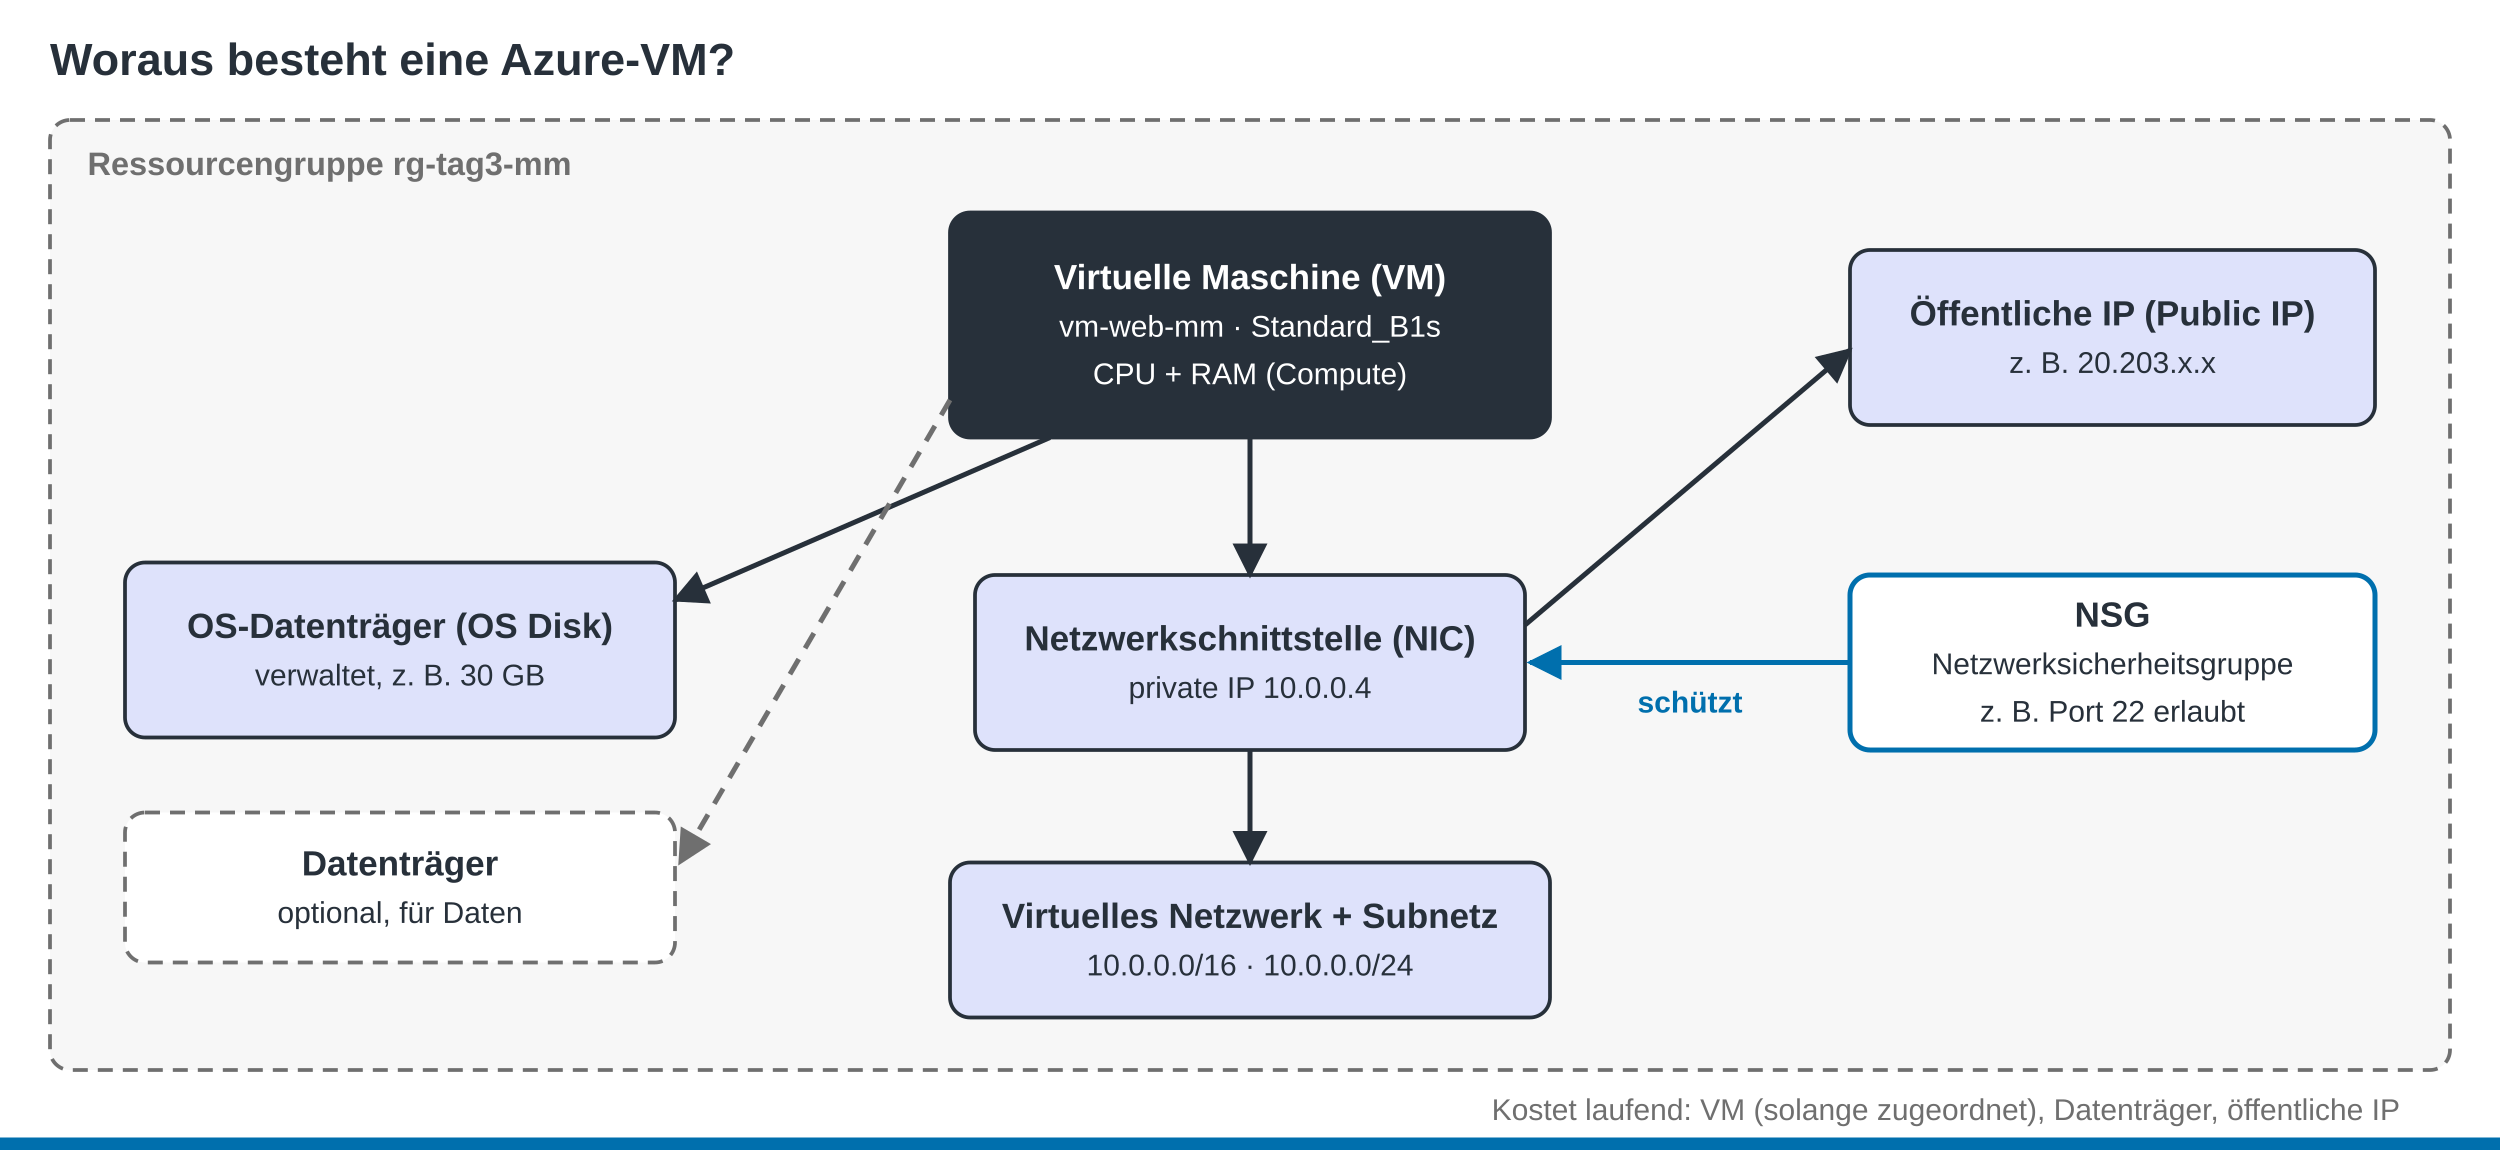
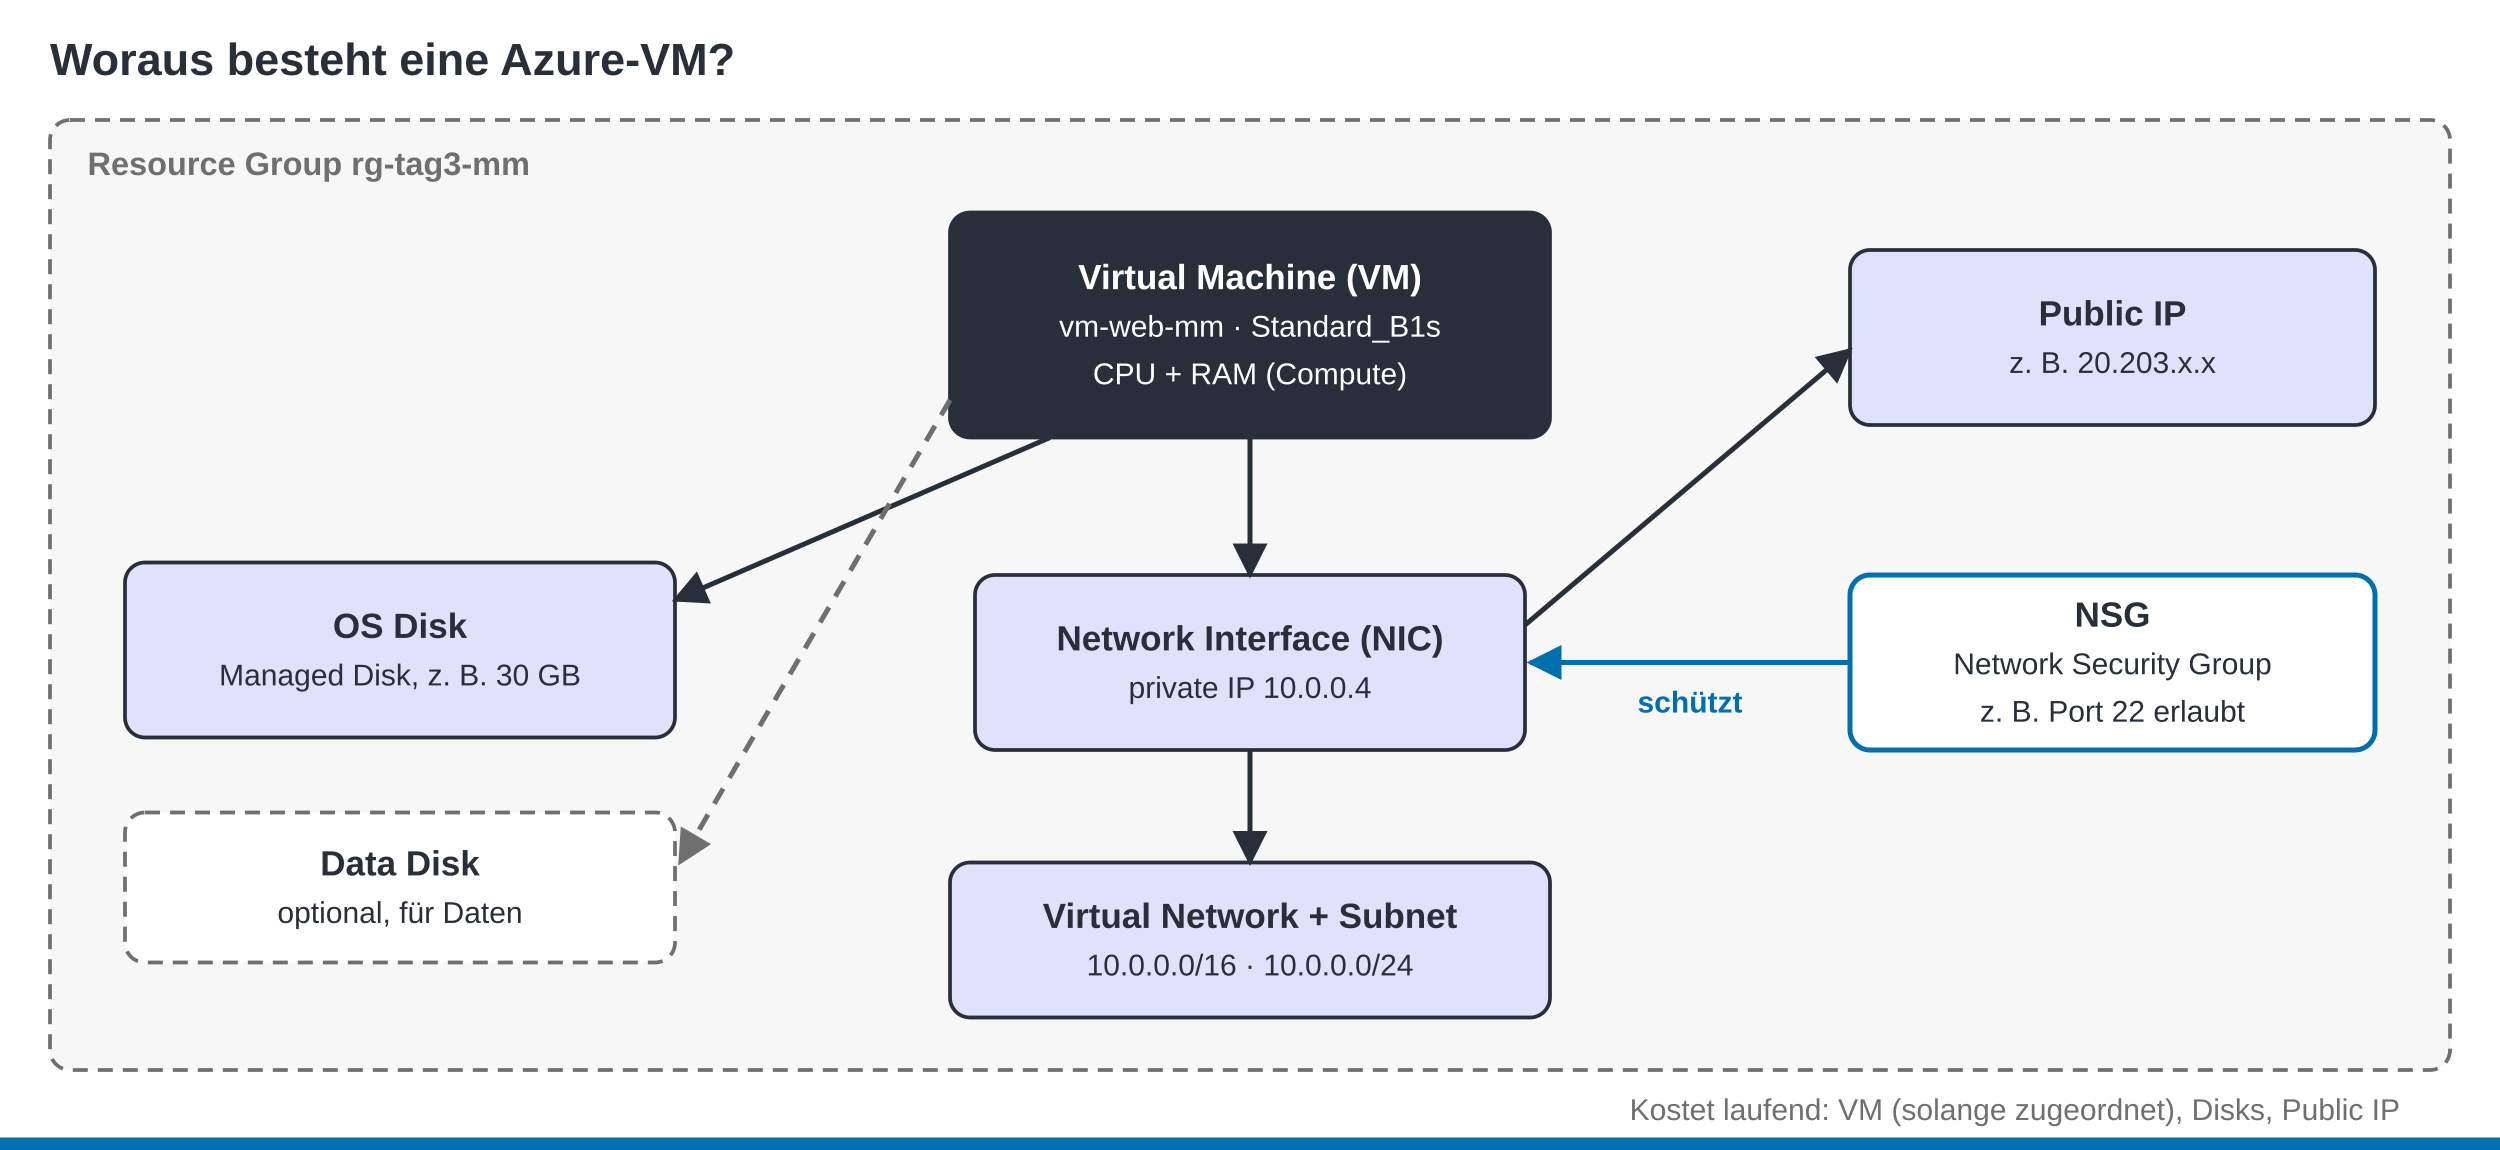
- <svg xmlns="http://www.w3.org/2000/svg" viewBox="0 0 1000 460" width="1000" height="460" font-family="'Segoe UI', Arial, Helvetica, sans-serif" role="img" aria-label="Bestandteile einer Azure-VM: Compute, Datenträger, NIC, VNet, öffentliche IP und NSG">
+ <svg xmlns="http://www.w3.org/2000/svg" viewBox="0 0 1000 460" width="1000" height="460" font-family="'Segoe UI', Arial, Helvetica, sans-serif" role="img" aria-label="Bestandteile einer Azure-VM: Compute, Disks, NIC, VNet, Public IP und NSG">
  <defs>
    <marker id="aD" viewBox="0 0 10 10" refX="9" refY="5" markerWidth="7" markerHeight="7" orient="auto-start-reverse">
      <path d="M0 0 L10 5 L0 10 z" fill="#27303A" />
    </marker>
    <marker id="aB" viewBox="0 0 10 10" refX="9" refY="5" markerWidth="7" markerHeight="7" orient="auto-start-reverse">
      <path d="M0 0 L10 5 L0 10 z" fill="#006FAD" />
    </marker>
    <marker id="aO" viewBox="0 0 10 10" refX="9" refY="5" markerWidth="7" markerHeight="7" orient="auto-start-reverse">
      <path d="M0 0 L10 5 L0 10 z" fill="#2E7D32" />
    </marker>
    <marker id="aN" viewBox="0 0 10 10" refX="9" refY="5" markerWidth="7" markerHeight="7" orient="auto-start-reverse">
      <path d="M0 0 L10 5 L0 10 z" fill="#B3261E" />
    </marker>
    <marker id="aG" viewBox="0 0 10 10" refX="9" refY="5" markerWidth="7" markerHeight="7" orient="auto-start-reverse">
      <path d="M0 0 L10 5 L0 10 z" fill="#6F6F6F" />
    </marker>
  </defs>
  <rect width="1000" height="460" fill="#FFFFFF" />
  <rect x="0" y="455" width="1000" height="5" fill="#006FAD" />
  <text x="20" y="30" font-size="18" fill="#27303A" font-weight="bold" text-anchor="start">Woraus besteht eine Azure-VM?</text>
  <rect x="20" y="48" width="960" height="380" rx="8" fill="#F7F7F7" stroke="#6F6F6F" stroke-width="1.5" stroke-dasharray="6 4" />
-   <text x="35" y="70" font-size="13" fill="#6F6F6F" font-weight="bold" text-anchor="start">Ressourcengruppe rg-tag3-mm</text>
+   <text x="35" y="70" font-size="13" fill="#6F6F6F" font-weight="bold" text-anchor="start">Resource Group rg-tag3-mm</text>
  <rect x="380" y="85" width="240" height="90" rx="8" fill="#27303A" stroke="#27303A" stroke-width="1.5" />
-   <text x="500.0" y="115.667" font-size="14" fill="#FFFFFF" font-weight="bold" text-anchor="middle">Virtuelle Maschine (VM)</text>
+   <text x="500.0" y="115.667" font-size="14" fill="#FFFFFF" font-weight="bold" text-anchor="middle">Virtual Machine (VM)</text>
  <text x="500.0" y="134.667" font-size="12" fill="#FFFFFF" font-weight="normal" text-anchor="middle">vm-web-mm · Standard_B1s</text>
  <text x="500.0" y="153.667" font-size="12" fill="#FFFFFF" font-weight="normal" text-anchor="middle">CPU + RAM (Compute)</text>
  <rect x="50" y="225" width="220" height="70" rx="8" fill="#DEE2FB" stroke="#27303A" stroke-width="1.5" />
-   <text x="160.0" y="255.167" font-size="14" fill="#27303A" font-weight="bold" text-anchor="middle">OS-Datenträger (OS Disk)</text>
-   <text x="160.0" y="274.167" font-size="12" fill="#27303A" font-weight="normal" text-anchor="middle">verwaltet, z. B. 30 GB</text>
+   <text x="160.0" y="255.167" font-size="14" fill="#27303A" font-weight="bold" text-anchor="middle">OS Disk</text>
+   <text x="160.0" y="274.167" font-size="12" fill="#27303A" font-weight="normal" text-anchor="middle">Managed Disk, z. B. 30 GB</text>
  <rect x="50" y="325" width="220" height="60" rx="8" fill="#FFFFFF" stroke="#6F6F6F" stroke-width="1.5" stroke-dasharray="6 4" />
-   <text x="160.0" y="350.167" font-size="14" fill="#27303A" font-weight="bold" text-anchor="middle">Datenträger</text>
+   <text x="160.0" y="350.167" font-size="14" fill="#27303A" font-weight="bold" text-anchor="middle">Data Disk</text>
  <text x="160.0" y="369.167" font-size="12" fill="#27303A" font-weight="normal" text-anchor="middle">optional, für Daten</text>
  <rect x="390" y="230" width="220" height="70" rx="8" fill="#DEE2FB" stroke="#27303A" stroke-width="1.5" />
-   <text x="500.0" y="260.167" font-size="14" fill="#27303A" font-weight="bold" text-anchor="middle">Netzwerkschnittstelle (NIC)</text>
+   <text x="500.0" y="260.167" font-size="14" fill="#27303A" font-weight="bold" text-anchor="middle">Network Interface (NIC)</text>
  <text x="500.0" y="279.167" font-size="12" fill="#27303A" font-weight="normal" text-anchor="middle">private IP 10.0.0.4</text>
  <rect x="380" y="345" width="240" height="62" rx="8" fill="#DEE2FB" stroke="#27303A" stroke-width="1.5" />
-   <text x="500.0" y="371.167" font-size="14" fill="#27303A" font-weight="bold" text-anchor="middle">Virtuelles Netzwerk + Subnetz</text>
+   <text x="500.0" y="371.167" font-size="14" fill="#27303A" font-weight="bold" text-anchor="middle">Virtual Network + Subnet</text>
  <text x="500.0" y="390.167" font-size="12" fill="#27303A" font-weight="normal" text-anchor="middle">10.0.0.0/16 · 10.0.0.0/24</text>
  <rect x="740" y="100" width="210" height="70" rx="8" fill="#DEE2FB" stroke="#27303A" stroke-width="1.5" />
-   <text x="845.0" y="130.167" font-size="14" fill="#27303A" font-weight="bold" text-anchor="middle">Öffentliche IP (Public IP)</text>
+   <text x="845.0" y="130.167" font-size="14" fill="#27303A" font-weight="bold" text-anchor="middle">Public IP</text>
  <text x="845.0" y="149.167" font-size="12" fill="#27303A" font-weight="normal" text-anchor="middle">z. B. 20.203.x.x</text>
  <rect x="740" y="230" width="210" height="70" rx="8" fill="#FFFFFF" stroke="#006FAD" stroke-width="2" />
  <text x="845.0" y="250.667" font-size="14" fill="#27303A" font-weight="bold" text-anchor="middle">NSG</text>
-   <text x="845.0" y="269.667" font-size="12" fill="#27303A" font-weight="normal" text-anchor="middle">Netzwerksicherheitsgruppe</text>
+   <text x="845.0" y="269.667" font-size="12" fill="#27303A" font-weight="normal" text-anchor="middle">Network Security Group</text>
  <text x="845.0" y="288.667" font-size="12" fill="#27303A" font-weight="normal" text-anchor="middle">z. B. Port 22 erlaubt</text>
  <line x1="420" y1="175" x2="270" y2="240" stroke="#27303A" stroke-width="2" marker-end="url(#aD)" />
  <line x1="500" y1="175" x2="500" y2="230" stroke="#27303A" stroke-width="2" marker-end="url(#aD)" />
  <line x1="500" y1="300" x2="500" y2="345" stroke="#27303A" stroke-width="2" marker-end="url(#aD)" />
  <line x1="380" y1="160" x2="272" y2="345" stroke="#6F6F6F" stroke-width="2" stroke-dasharray="7 5" marker-end="url(#aG)" />
  <line x1="610" y1="250" x2="740" y2="140" stroke="#27303A" stroke-width="2" marker-end="url(#aD)" />
  <line x1="740" y1="265" x2="612" y2="265" stroke="#006FAD" stroke-width="2" marker-end="url(#aB)" />
  <text x="676" y="285" font-size="12" fill="#006FAD" font-weight="bold" text-anchor="middle">schützt</text>
-   <text x="960" y="448" font-size="12" fill="#6F6F6F" font-weight="normal" text-anchor="end">Kostet laufend: VM (solange zugeordnet), Datenträger, öffentliche IP</text>
+   <text x="960" y="448" font-size="12" fill="#6F6F6F" font-weight="normal" text-anchor="end">Kostet laufend: VM (solange zugeordnet), Disks, Public IP</text>
</svg>
